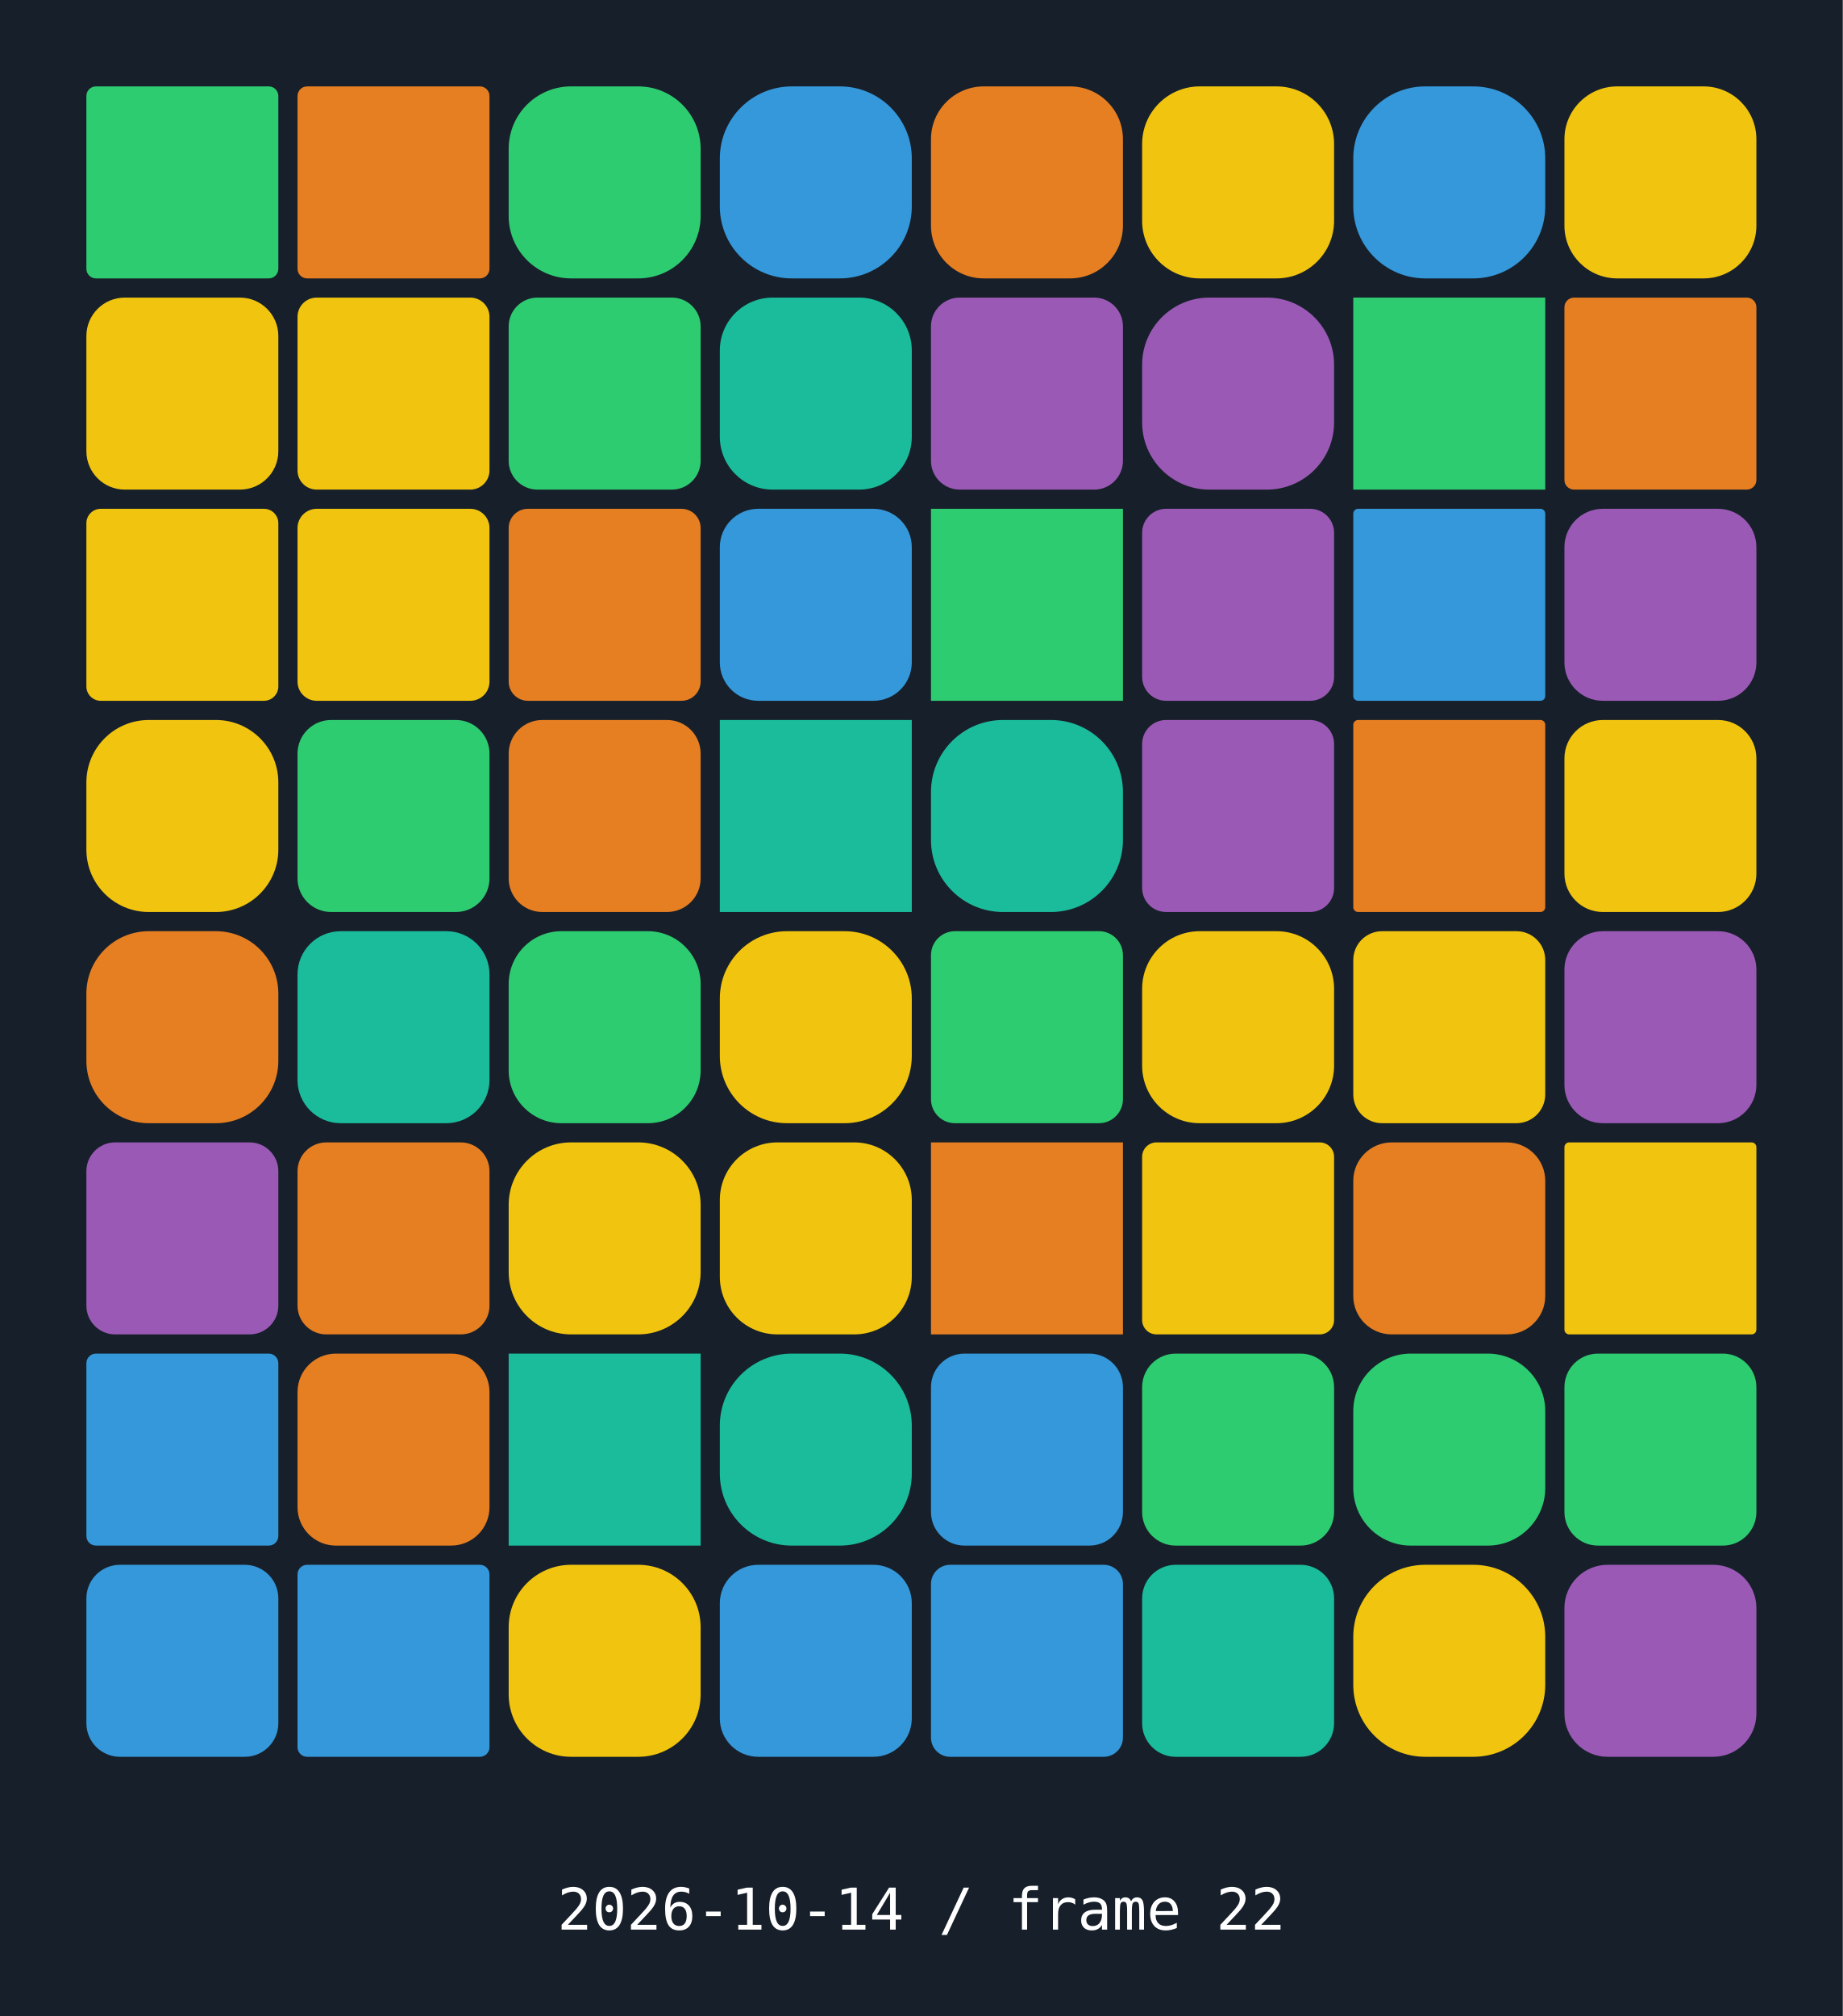
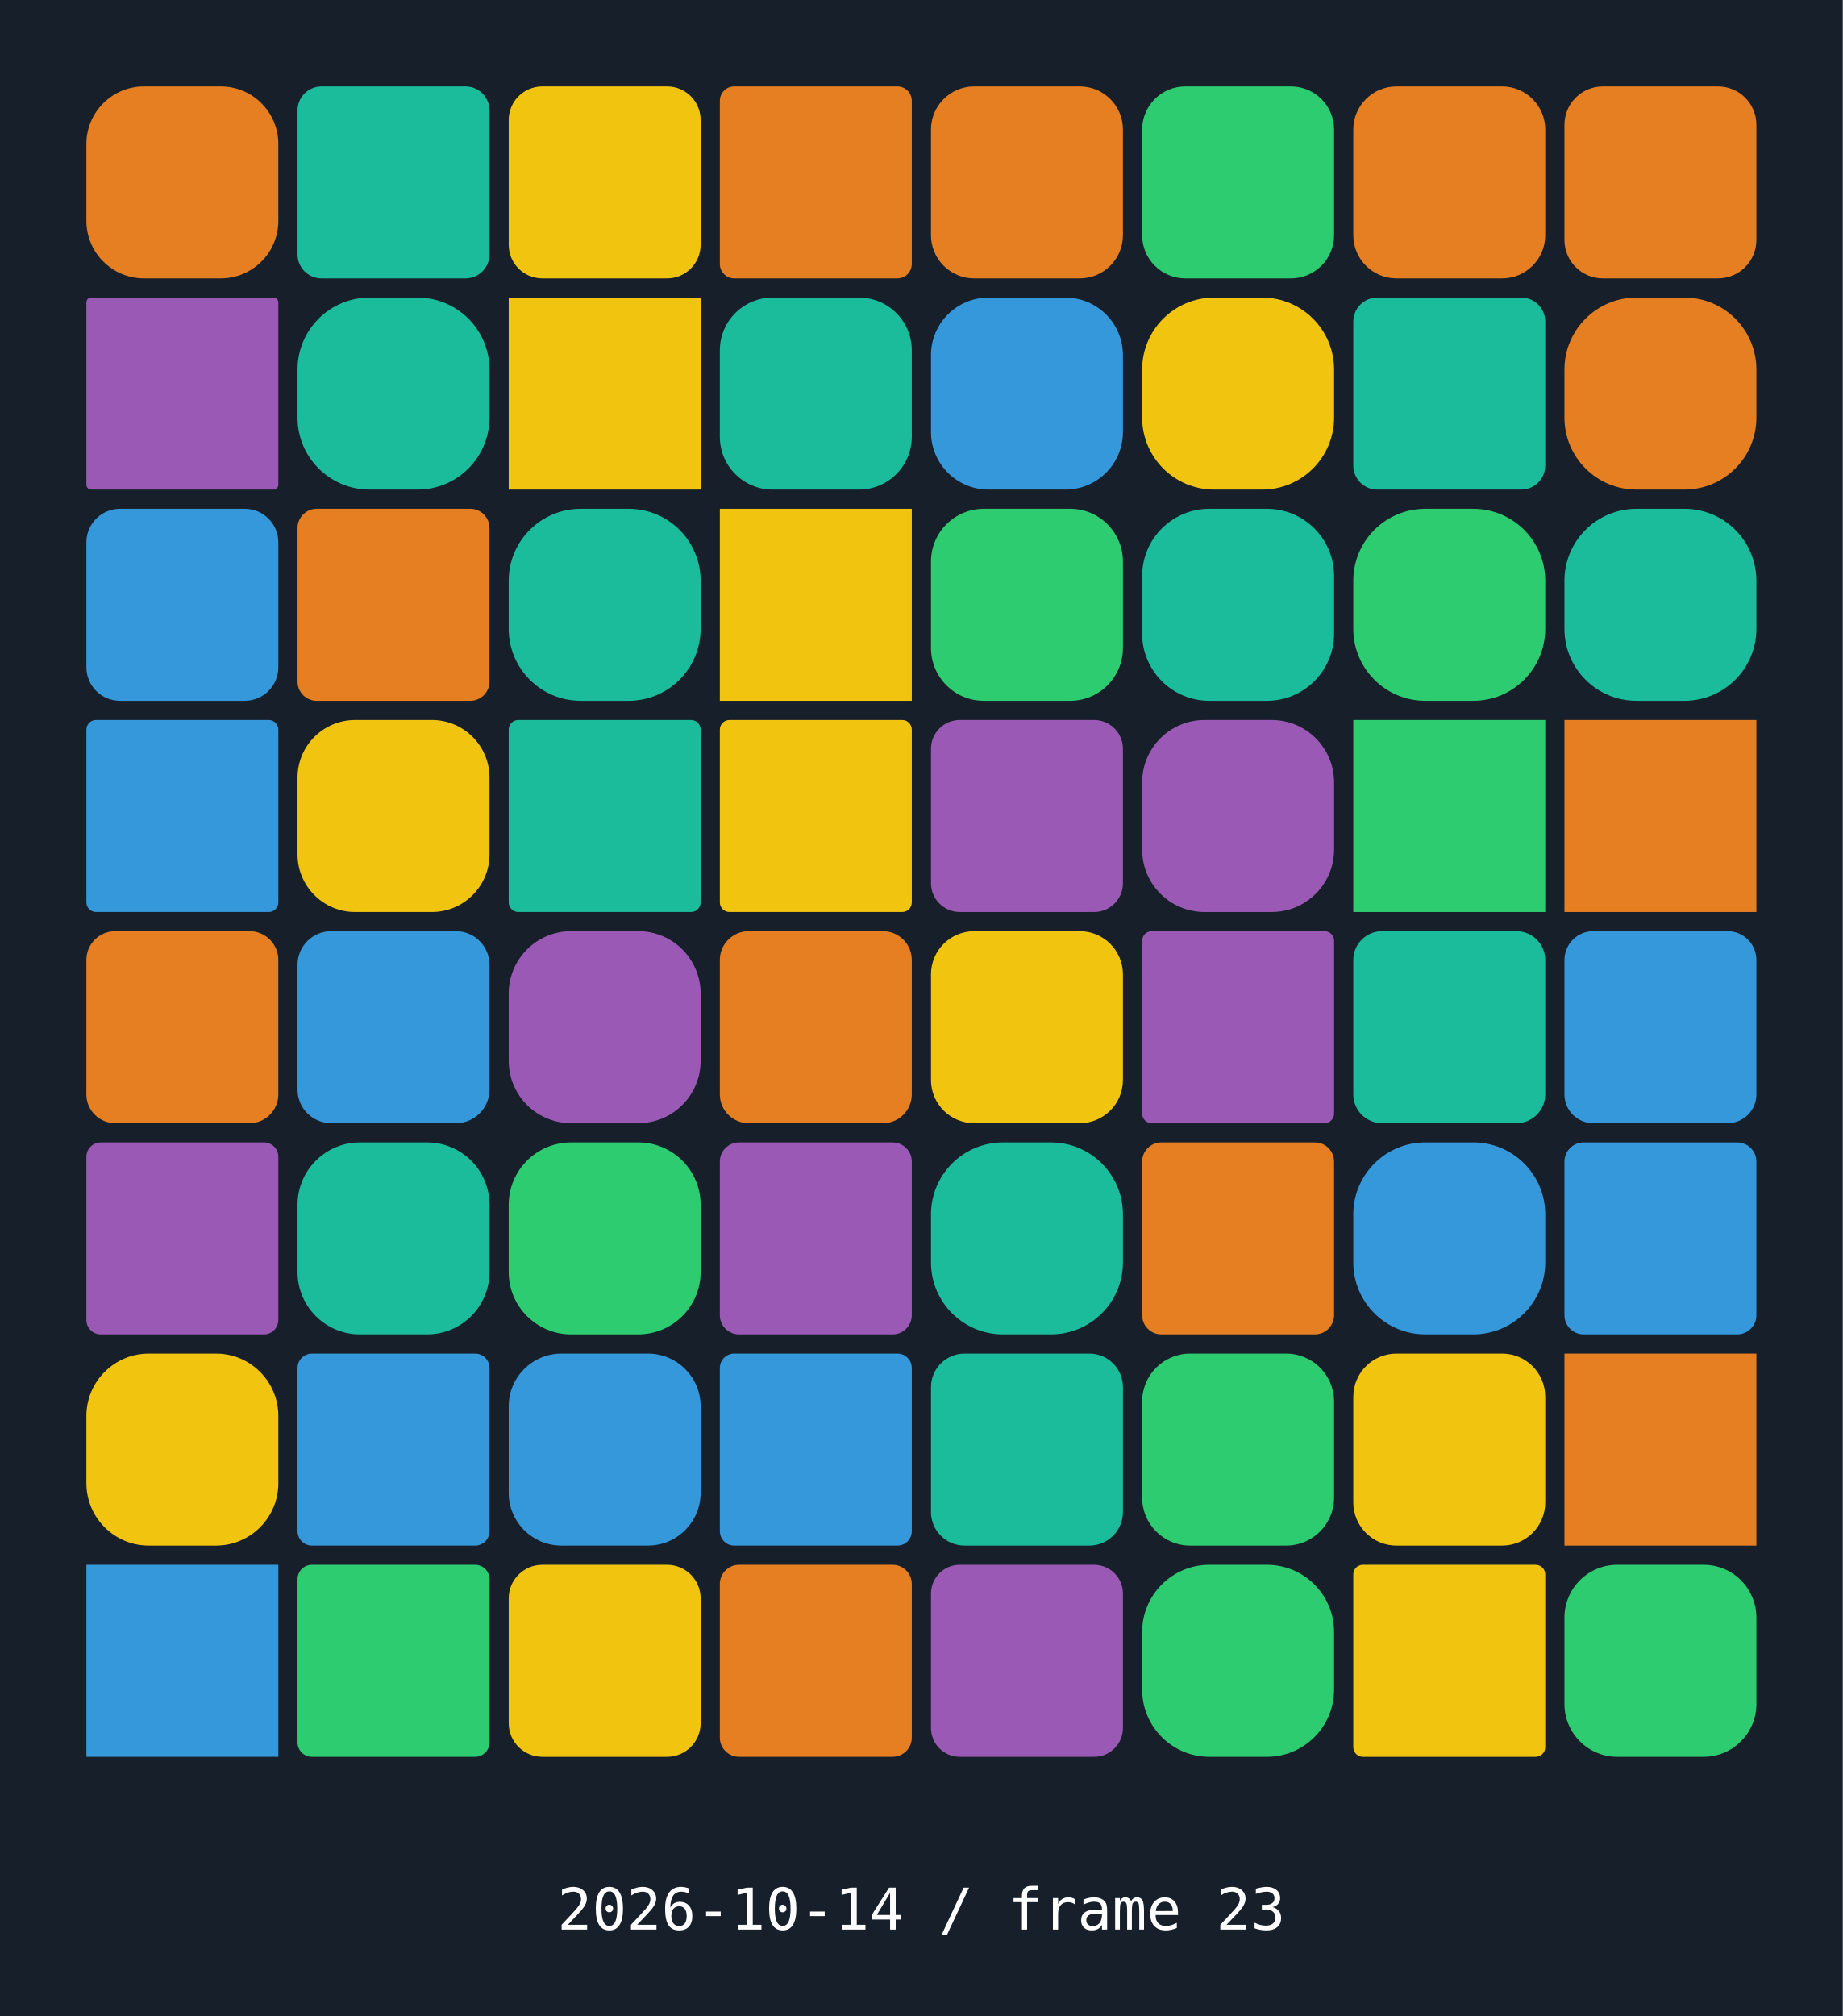
<svg xmlns="http://www.w3.org/2000/svg" width="384" height="420" viewBox="0 0 384 420">
  <rect width="384" height="420" fill="#17202a" />
-   <rect x="18" y="18" width="40" height="40" rx="2" fill="#2ecc71" />
-   <rect x="62" y="18" width="40" height="40" rx="2" fill="#e67e22" />
-   <rect x="106" y="18" width="40" height="40" rx="13" fill="#2ecc71" />
-   <rect x="150" y="18" width="40" height="40" rx="15" fill="#3498db" />
-   <rect x="194" y="18" width="40" height="40" rx="11" fill="#e67e22" />
-   <rect x="238" y="18" width="40" height="40" rx="12" fill="#f1c40f" />
-   <rect x="282" y="18" width="40" height="40" rx="15" fill="#3498db" />
-   <rect x="326" y="18" width="40" height="40" rx="11" fill="#f1c40f" />
-   <rect x="18" y="62" width="40" height="40" rx="8" fill="#f1c40f" />
-   <rect x="62" y="62" width="40" height="40" rx="4" fill="#f1c40f" />
-   <rect x="106" y="62" width="40" height="40" rx="6" fill="#2ecc71" />
+   <rect x="18" y="18" width="40" height="40" rx="12" fill="#e67e22" />
+   <rect x="62" y="18" width="40" height="40" rx="5" fill="#1abc9c" />
+   <rect x="106" y="18" width="40" height="40" rx="7" fill="#f1c40f" />
+   <rect x="150" y="18" width="40" height="40" rx="3" fill="#e67e22" />
+   <rect x="194" y="18" width="40" height="40" rx="9" fill="#e67e22" />
+   <rect x="238" y="18" width="40" height="40" rx="9" fill="#2ecc71" />
+   <rect x="282" y="18" width="40" height="40" rx="9" fill="#e67e22" />
+   <rect x="326" y="18" width="40" height="40" rx="8" fill="#e67e22" />
+   <rect x="18" y="62" width="40" height="40" rx="1" fill="#9b59b6" />
+   <rect x="62" y="62" width="40" height="40" rx="15" fill="#1abc9c" />
+   <rect x="106" y="62" width="40" height="40" rx="0" fill="#f1c40f" />
  <rect x="150" y="62" width="40" height="40" rx="11" fill="#1abc9c" />
-   <rect x="194" y="62" width="40" height="40" rx="6" fill="#9b59b6" />
-   <rect x="238" y="62" width="40" height="40" rx="14" fill="#9b59b6" />
-   <rect x="282" y="62" width="40" height="40" rx="0" fill="#2ecc71" />
-   <rect x="326" y="62" width="40" height="40" rx="2" fill="#e67e22" />
-   <rect x="18" y="106" width="40" height="40" rx="3" fill="#f1c40f" />
-   <rect x="62" y="106" width="40" height="40" rx="4" fill="#f1c40f" />
-   <rect x="106" y="106" width="40" height="40" rx="4" fill="#e67e22" />
-   <rect x="150" y="106" width="40" height="40" rx="8" fill="#3498db" />
-   <rect x="194" y="106" width="40" height="40" rx="0" fill="#2ecc71" />
-   <rect x="238" y="106" width="40" height="40" rx="5" fill="#9b59b6" />
-   <rect x="282" y="106" width="40" height="40" rx="1" fill="#3498db" />
-   <rect x="326" y="106" width="40" height="40" rx="8" fill="#9b59b6" />
-   <rect x="18" y="150" width="40" height="40" rx="13" fill="#f1c40f" />
-   <rect x="62" y="150" width="40" height="40" rx="7" fill="#2ecc71" />
-   <rect x="106" y="150" width="40" height="40" rx="7" fill="#e67e22" />
-   <rect x="150" y="150" width="40" height="40" rx="0" fill="#1abc9c" />
-   <rect x="194" y="150" width="40" height="40" rx="15" fill="#1abc9c" />
-   <rect x="238" y="150" width="40" height="40" rx="5" fill="#9b59b6" />
-   <rect x="282" y="150" width="40" height="40" rx="1" fill="#e67e22" />
-   <rect x="326" y="150" width="40" height="40" rx="8" fill="#f1c40f" />
-   <rect x="18" y="194" width="40" height="40" rx="13" fill="#e67e22" />
-   <rect x="62" y="194" width="40" height="40" rx="9" fill="#1abc9c" />
-   <rect x="106" y="194" width="40" height="40" rx="11" fill="#2ecc71" />
-   <rect x="150" y="194" width="40" height="40" rx="14" fill="#f1c40f" />
-   <rect x="194" y="194" width="40" height="40" rx="5" fill="#2ecc71" />
-   <rect x="238" y="194" width="40" height="40" rx="12" fill="#f1c40f" />
-   <rect x="282" y="194" width="40" height="40" rx="6" fill="#f1c40f" />
-   <rect x="326" y="194" width="40" height="40" rx="8" fill="#9b59b6" />
-   <rect x="18" y="238" width="40" height="40" rx="6" fill="#9b59b6" />
-   <rect x="62" y="238" width="40" height="40" rx="6" fill="#e67e22" />
-   <rect x="106" y="238" width="40" height="40" rx="13" fill="#f1c40f" />
-   <rect x="150" y="238" width="40" height="40" rx="12" fill="#f1c40f" />
-   <rect x="194" y="238" width="40" height="40" rx="0" fill="#e67e22" />
-   <rect x="238" y="238" width="40" height="40" rx="3" fill="#f1c40f" />
-   <rect x="282" y="238" width="40" height="40" rx="8" fill="#e67e22" />
-   <rect x="326" y="238" width="40" height="40" rx="1" fill="#f1c40f" />
-   <rect x="18" y="282" width="40" height="40" rx="2" fill="#3498db" />
-   <rect x="62" y="282" width="40" height="40" rx="8" fill="#e67e22" />
-   <rect x="106" y="282" width="40" height="40" rx="0" fill="#1abc9c" />
-   <rect x="150" y="282" width="40" height="40" rx="15" fill="#1abc9c" />
-   <rect x="194" y="282" width="40" height="40" rx="7" fill="#3498db" />
-   <rect x="238" y="282" width="40" height="40" rx="7" fill="#2ecc71" />
-   <rect x="282" y="282" width="40" height="40" rx="12" fill="#2ecc71" />
-   <rect x="326" y="282" width="40" height="40" rx="7" fill="#2ecc71" />
-   <rect x="18" y="326" width="40" height="40" rx="7" fill="#3498db" />
-   <rect x="62" y="326" width="40" height="40" rx="2" fill="#3498db" />
-   <rect x="106" y="326" width="40" height="40" rx="13" fill="#f1c40f" />
-   <rect x="150" y="326" width="40" height="40" rx="8" fill="#3498db" />
-   <rect x="194" y="326" width="40" height="40" rx="4" fill="#3498db" />
-   <rect x="238" y="326" width="40" height="40" rx="7" fill="#1abc9c" />
-   <rect x="282" y="326" width="40" height="40" rx="15" fill="#f1c40f" />
-   <rect x="326" y="326" width="40" height="40" rx="9" fill="#9b59b6" />
-   <text x="192" y="402" text-anchor="middle" fill="#ffffff" font-family="monospace">2026-10-14 / frame 22</text>
+   <rect x="194" y="62" width="40" height="40" rx="12" fill="#3498db" />
+   <rect x="238" y="62" width="40" height="40" rx="15" fill="#f1c40f" />
+   <rect x="282" y="62" width="40" height="40" rx="5" fill="#1abc9c" />
+   <rect x="326" y="62" width="40" height="40" rx="15" fill="#e67e22" />
+   <rect x="18" y="106" width="40" height="40" rx="7" fill="#3498db" />
+   <rect x="62" y="106" width="40" height="40" rx="4" fill="#e67e22" />
+   <rect x="106" y="106" width="40" height="40" rx="15" fill="#1abc9c" />
+   <rect x="150" y="106" width="40" height="40" rx="0" fill="#f1c40f" />
+   <rect x="194" y="106" width="40" height="40" rx="11" fill="#2ecc71" />
+   <rect x="238" y="106" width="40" height="40" rx="14" fill="#1abc9c" />
+   <rect x="282" y="106" width="40" height="40" rx="15" fill="#2ecc71" />
+   <rect x="326" y="106" width="40" height="40" rx="15" fill="#1abc9c" />
+   <rect x="18" y="150" width="40" height="40" rx="2" fill="#3498db" />
+   <rect x="62" y="150" width="40" height="40" rx="12" fill="#f1c40f" />
+   <rect x="106" y="150" width="40" height="40" rx="2" fill="#1abc9c" />
+   <rect x="150" y="150" width="40" height="40" rx="2" fill="#f1c40f" />
+   <rect x="194" y="150" width="40" height="40" rx="6" fill="#9b59b6" />
+   <rect x="238" y="150" width="40" height="40" rx="13" fill="#9b59b6" />
+   <rect x="282" y="150" width="40" height="40" rx="0" fill="#2ecc71" />
+   <rect x="326" y="150" width="40" height="40" rx="0" fill="#e67e22" />
+   <rect x="18" y="194" width="40" height="40" rx="6" fill="#e67e22" />
+   <rect x="62" y="194" width="40" height="40" rx="7" fill="#3498db" />
+   <rect x="106" y="194" width="40" height="40" rx="13" fill="#9b59b6" />
+   <rect x="150" y="194" width="40" height="40" rx="6" fill="#e67e22" />
+   <rect x="194" y="194" width="40" height="40" rx="9" fill="#f1c40f" />
+   <rect x="238" y="194" width="40" height="40" rx="2" fill="#9b59b6" />
+   <rect x="282" y="194" width="40" height="40" rx="6" fill="#1abc9c" />
+   <rect x="326" y="194" width="40" height="40" rx="6" fill="#3498db" />
+   <rect x="18" y="238" width="40" height="40" rx="3" fill="#9b59b6" />
+   <rect x="62" y="238" width="40" height="40" rx="13" fill="#1abc9c" />
+   <rect x="106" y="238" width="40" height="40" rx="13" fill="#2ecc71" />
+   <rect x="150" y="238" width="40" height="40" rx="4" fill="#9b59b6" />
+   <rect x="194" y="238" width="40" height="40" rx="15" fill="#1abc9c" />
+   <rect x="238" y="238" width="40" height="40" rx="4" fill="#e67e22" />
+   <rect x="282" y="238" width="40" height="40" rx="15" fill="#3498db" />
+   <rect x="326" y="238" width="40" height="40" rx="4" fill="#3498db" />
+   <rect x="18" y="282" width="40" height="40" rx="13" fill="#f1c40f" />
+   <rect x="62" y="282" width="40" height="40" rx="3" fill="#3498db" />
+   <rect x="106" y="282" width="40" height="40" rx="11" fill="#3498db" />
+   <rect x="150" y="282" width="40" height="40" rx="3" fill="#3498db" />
+   <rect x="194" y="282" width="40" height="40" rx="7" fill="#1abc9c" />
+   <rect x="238" y="282" width="40" height="40" rx="10" fill="#2ecc71" />
+   <rect x="282" y="282" width="40" height="40" rx="9" fill="#f1c40f" />
+   <rect x="326" y="282" width="40" height="40" rx="0" fill="#e67e22" />
+   <rect x="18" y="326" width="40" height="40" rx="0" fill="#3498db" />
+   <rect x="62" y="326" width="40" height="40" rx="3" fill="#2ecc71" />
+   <rect x="106" y="326" width="40" height="40" rx="7" fill="#f1c40f" />
+   <rect x="150" y="326" width="40" height="40" rx="4" fill="#e67e22" />
+   <rect x="194" y="326" width="40" height="40" rx="6" fill="#9b59b6" />
+   <rect x="238" y="326" width="40" height="40" rx="14" fill="#2ecc71" />
+   <rect x="282" y="326" width="40" height="40" rx="2" fill="#f1c40f" />
+   <rect x="326" y="326" width="40" height="40" rx="11" fill="#2ecc71" />
+   <text x="192" y="402" text-anchor="middle" fill="#ffffff" font-family="monospace">2026-10-14 / frame 23</text>
</svg>
